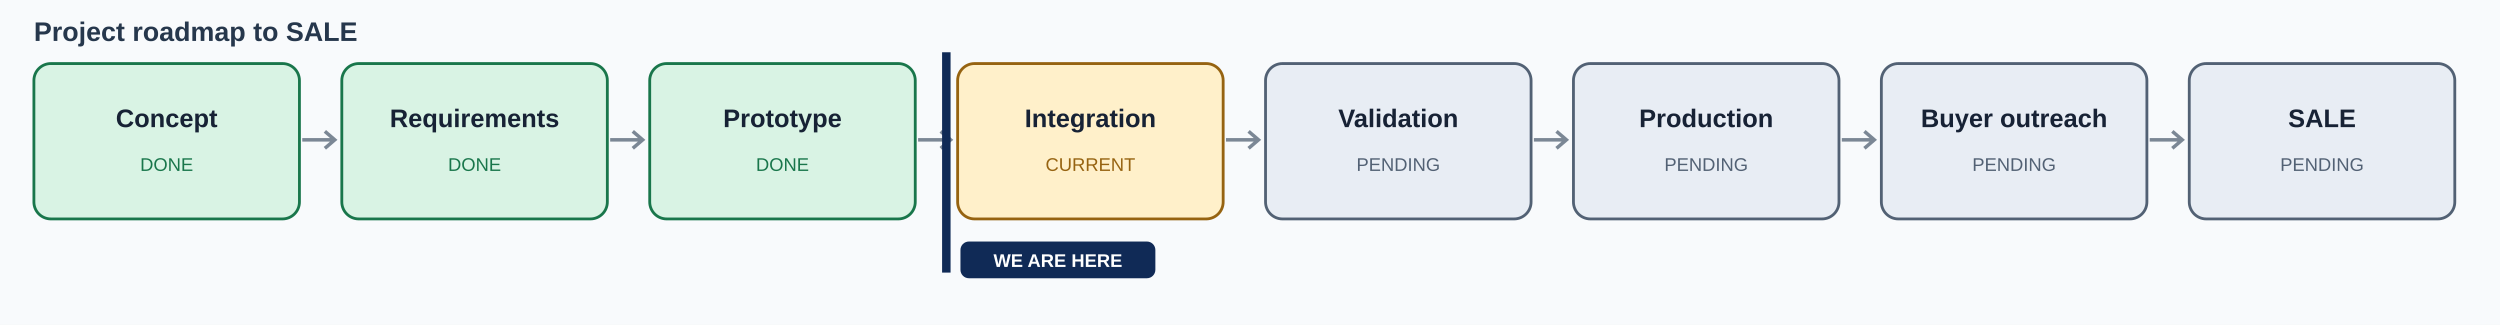
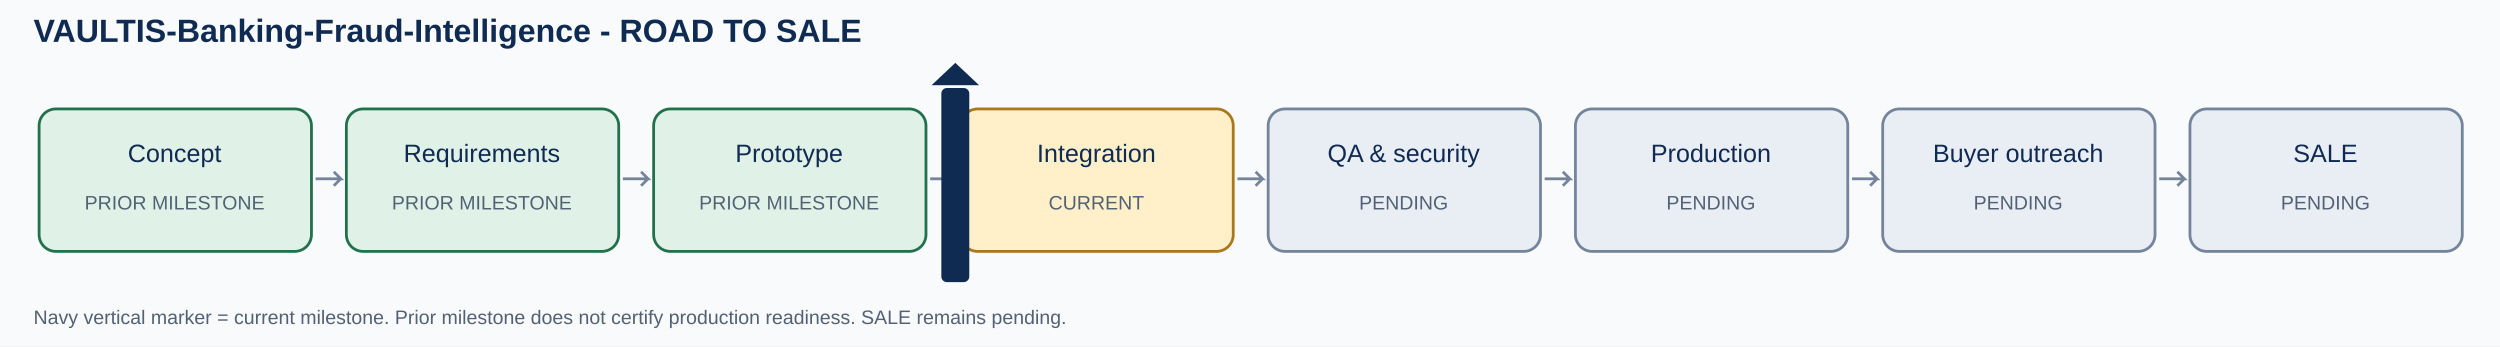
- <svg xmlns="http://www.w3.org/2000/svg" width="1770" height="230" viewBox="0 0 1770 230">
-   <rect width="1770" height="230" fill="#f8fafc" />
-   <text x="24" y="29" font-family="Arial" font-size="19" font-weight="bold" fill="#26374c">Project roadmap to SALE</text>
-   <rect x="24" y="45" width="188" height="110" rx="12" fill="#d9f3e4" stroke="#19764b" stroke-width="2" />
-   <text x="118" y="90" text-anchor="middle" font-family="Arial" font-size="18" font-weight="bold" fill="#172235">Concept</text>
-   <text x="118" y="121" text-anchor="middle" font-family="Arial" font-size="13" fill="#19764b">DONE</text>
-   <path d="M214 99h23m-7 -6l7 6 -7 6" fill="none" stroke="#7b8795" stroke-width="2.5" />
-   <rect x="242" y="45" width="188" height="110" rx="12" fill="#d9f3e4" stroke="#19764b" stroke-width="2" />
-   <text x="336" y="90" text-anchor="middle" font-family="Arial" font-size="18" font-weight="bold" fill="#172235">Requirements</text>
-   <text x="336" y="121" text-anchor="middle" font-family="Arial" font-size="13" fill="#19764b">DONE</text>
-   <path d="M432 99h23m-7 -6l7 6 -7 6" fill="none" stroke="#7b8795" stroke-width="2.5" />
-   <rect x="460" y="45" width="188" height="110" rx="12" fill="#d9f3e4" stroke="#19764b" stroke-width="2" />
-   <text x="554" y="90" text-anchor="middle" font-family="Arial" font-size="18" font-weight="bold" fill="#172235">Prototype</text>
-   <text x="554" y="121" text-anchor="middle" font-family="Arial" font-size="13" fill="#19764b">DONE</text>
-   <path d="M650 99h23m-7 -6l7 6 -7 6" fill="none" stroke="#7b8795" stroke-width="2.5" />
-   <rect x="678" y="45" width="188" height="110" rx="12" fill="#fff0ca" stroke="#966311" stroke-width="2" />
-   <text x="772" y="90" text-anchor="middle" font-family="Arial" font-size="18" font-weight="bold" fill="#172235">Integration</text>
-   <text x="772" y="121" text-anchor="middle" font-family="Arial" font-size="13" fill="#966311">CURRENT</text>
-   <path d="M868 99h23m-7 -6l7 6 -7 6" fill="none" stroke="#7b8795" stroke-width="2.5" />
-   <rect x="896" y="45" width="188" height="110" rx="12" fill="#e8edf4" stroke="#526174" stroke-width="2" />
-   <text x="990" y="90" text-anchor="middle" font-family="Arial" font-size="18" font-weight="bold" fill="#172235">Validation</text>
-   <text x="990" y="121" text-anchor="middle" font-family="Arial" font-size="13" fill="#526174">PENDING</text>
-   <path d="M1086 99h23m-7 -6l7 6 -7 6" fill="none" stroke="#7b8795" stroke-width="2.5" />
-   <rect x="1114" y="45" width="188" height="110" rx="12" fill="#e8edf4" stroke="#526174" stroke-width="2" />
-   <text x="1208" y="90" text-anchor="middle" font-family="Arial" font-size="18" font-weight="bold" fill="#172235">Production</text>
-   <text x="1208" y="121" text-anchor="middle" font-family="Arial" font-size="13" fill="#526174">PENDING</text>
-   <path d="M1304 99h23m-7 -6l7 6 -7 6" fill="none" stroke="#7b8795" stroke-width="2.5" />
-   <rect x="1332" y="45" width="188" height="110" rx="12" fill="#e8edf4" stroke="#526174" stroke-width="2" />
-   <text x="1426" y="90" text-anchor="middle" font-family="Arial" font-size="18" font-weight="bold" fill="#172235">Buyer outreach</text>
-   <text x="1426" y="121" text-anchor="middle" font-family="Arial" font-size="13" fill="#526174">PENDING</text>
-   <path d="M1522 99h23m-7 -6l7 6 -7 6" fill="none" stroke="#7b8795" stroke-width="2.5" />
-   <rect x="1550" y="45" width="188" height="110" rx="12" fill="#e8edf4" stroke="#526174" stroke-width="2" />
-   <text x="1644" y="90" text-anchor="middle" font-family="Arial" font-size="18" font-weight="bold" fill="#172235">SALE</text>
-   <text x="1644" y="121" text-anchor="middle" font-family="Arial" font-size="13" fill="#526174">PENDING</text>
-   <line x1="670" y1="37" x2="670" y2="193" stroke="#102a56" stroke-width="6" />
-   <rect x="680" y="171" width="138" height="26" rx="6" fill="#102a56" />
-   <text x="749" y="189" text-anchor="middle" font-family="Arial" font-size="13" font-weight="bold" fill="white">WE ARE HERE</text>
+ <svg xmlns="http://www.w3.org/2000/svg" width="1790" height="248" viewBox="0 0 1790 248" role="img" aria-label="Horizontal roadmap with thick vertical navy marker at Integration">
+   <rect width="1790" height="248" fill="#f8fafc" />
+   <text x="24" y="30" font-family="Arial" font-size="23" font-weight="bold" fill="#102b52">VAULTIS-Banking-Fraud-Intelligence - ROAD TO SALE</text>
+   <rect x="28" y="78" width="195" height="102" rx="12" fill="#e0f2e7" stroke="#23704c" stroke-width="2" />
+   <text x="125" y="116" text-anchor="middle" font-family="Arial" font-size="18" fill="#102b52">Concept</text>
+   <text x="125" y="150" text-anchor="middle" font-family="Arial" font-size="14" fill="#526174">PRIOR MILESTONE</text>
+   <path d="M 226 128 h 18 l -5 -5 m 5 5 l -5 5" stroke="#74849a" stroke-width="2" fill="none" />
+   <rect x="248" y="78" width="195" height="102" rx="12" fill="#e0f2e7" stroke="#23704c" stroke-width="2" />
+   <text x="345" y="116" text-anchor="middle" font-family="Arial" font-size="18" fill="#102b52">Requirements</text>
+   <text x="345" y="150" text-anchor="middle" font-family="Arial" font-size="14" fill="#526174">PRIOR MILESTONE</text>
+   <path d="M 446 128 h 18 l -5 -5 m 5 5 l -5 5" stroke="#74849a" stroke-width="2" fill="none" />
+   <rect x="468" y="78" width="195" height="102" rx="12" fill="#e0f2e7" stroke="#23704c" stroke-width="2" />
+   <text x="565" y="116" text-anchor="middle" font-family="Arial" font-size="18" fill="#102b52">Prototype</text>
+   <text x="565" y="150" text-anchor="middle" font-family="Arial" font-size="14" fill="#526174">PRIOR MILESTONE</text>
+   <path d="M 666 128 h 18 l -5 -5 m 5 5 l -5 5" stroke="#74849a" stroke-width="2" fill="none" />
+   <rect x="688" y="78" width="195" height="102" rx="12" fill="#fff0c9" stroke="#aa781c" stroke-width="2" />
+   <text x="785" y="116" text-anchor="middle" font-family="Arial" font-size="18" fill="#102b52">Integration</text>
+   <text x="785" y="150" text-anchor="middle" font-family="Arial" font-size="14" fill="#526174">CURRENT</text>
+   <path d="M 886 128 h 18 l -5 -5 m 5 5 l -5 5" stroke="#74849a" stroke-width="2" fill="none" />
+   <rect x="908" y="78" width="195" height="102" rx="12" fill="#e9edf4" stroke="#74849a" stroke-width="2" />
+   <text x="1005" y="116" text-anchor="middle" font-family="Arial" font-size="18" fill="#102b52">QA &amp; security</text>
+   <text x="1005" y="150" text-anchor="middle" font-family="Arial" font-size="14" fill="#526174">PENDING</text>
+   <path d="M 1106 128 h 18 l -5 -5 m 5 5 l -5 5" stroke="#74849a" stroke-width="2" fill="none" />
+   <rect x="1128" y="78" width="195" height="102" rx="12" fill="#e9edf4" stroke="#74849a" stroke-width="2" />
+   <text x="1225" y="116" text-anchor="middle" font-family="Arial" font-size="18" fill="#102b52">Production</text>
+   <text x="1225" y="150" text-anchor="middle" font-family="Arial" font-size="14" fill="#526174">PENDING</text>
+   <path d="M 1326 128 h 18 l -5 -5 m 5 5 l -5 5" stroke="#74849a" stroke-width="2" fill="none" />
+   <rect x="1348" y="78" width="195" height="102" rx="12" fill="#e9edf4" stroke="#74849a" stroke-width="2" />
+   <text x="1445" y="116" text-anchor="middle" font-family="Arial" font-size="18" fill="#102b52">Buyer outreach</text>
+   <text x="1445" y="150" text-anchor="middle" font-family="Arial" font-size="14" fill="#526174">PENDING</text>
+   <path d="M 1546 128 h 18 l -5 -5 m 5 5 l -5 5" stroke="#74849a" stroke-width="2" fill="none" />
+   <rect x="1568" y="78" width="195" height="102" rx="12" fill="#e9edf4" stroke="#74849a" stroke-width="2" />
+   <text x="1665" y="116" text-anchor="middle" font-family="Arial" font-size="18" fill="#102b52">SALE</text>
+   <text x="1665" y="150" text-anchor="middle" font-family="Arial" font-size="14" fill="#526174">PENDING</text>
+   <rect x="674" y="63" width="20" height="139" rx="4" fill="#102b52" />
+   <path d="M 667 61 L 684 45 L 701 61 Z" fill="#102b52" />
+   <text x="24" y="232" font-family="Arial" font-size="14" fill="#526174">Navy vertical marker = current milestone. Prior milestone does not certify production readiness. SALE remains pending.</text>
</svg>
